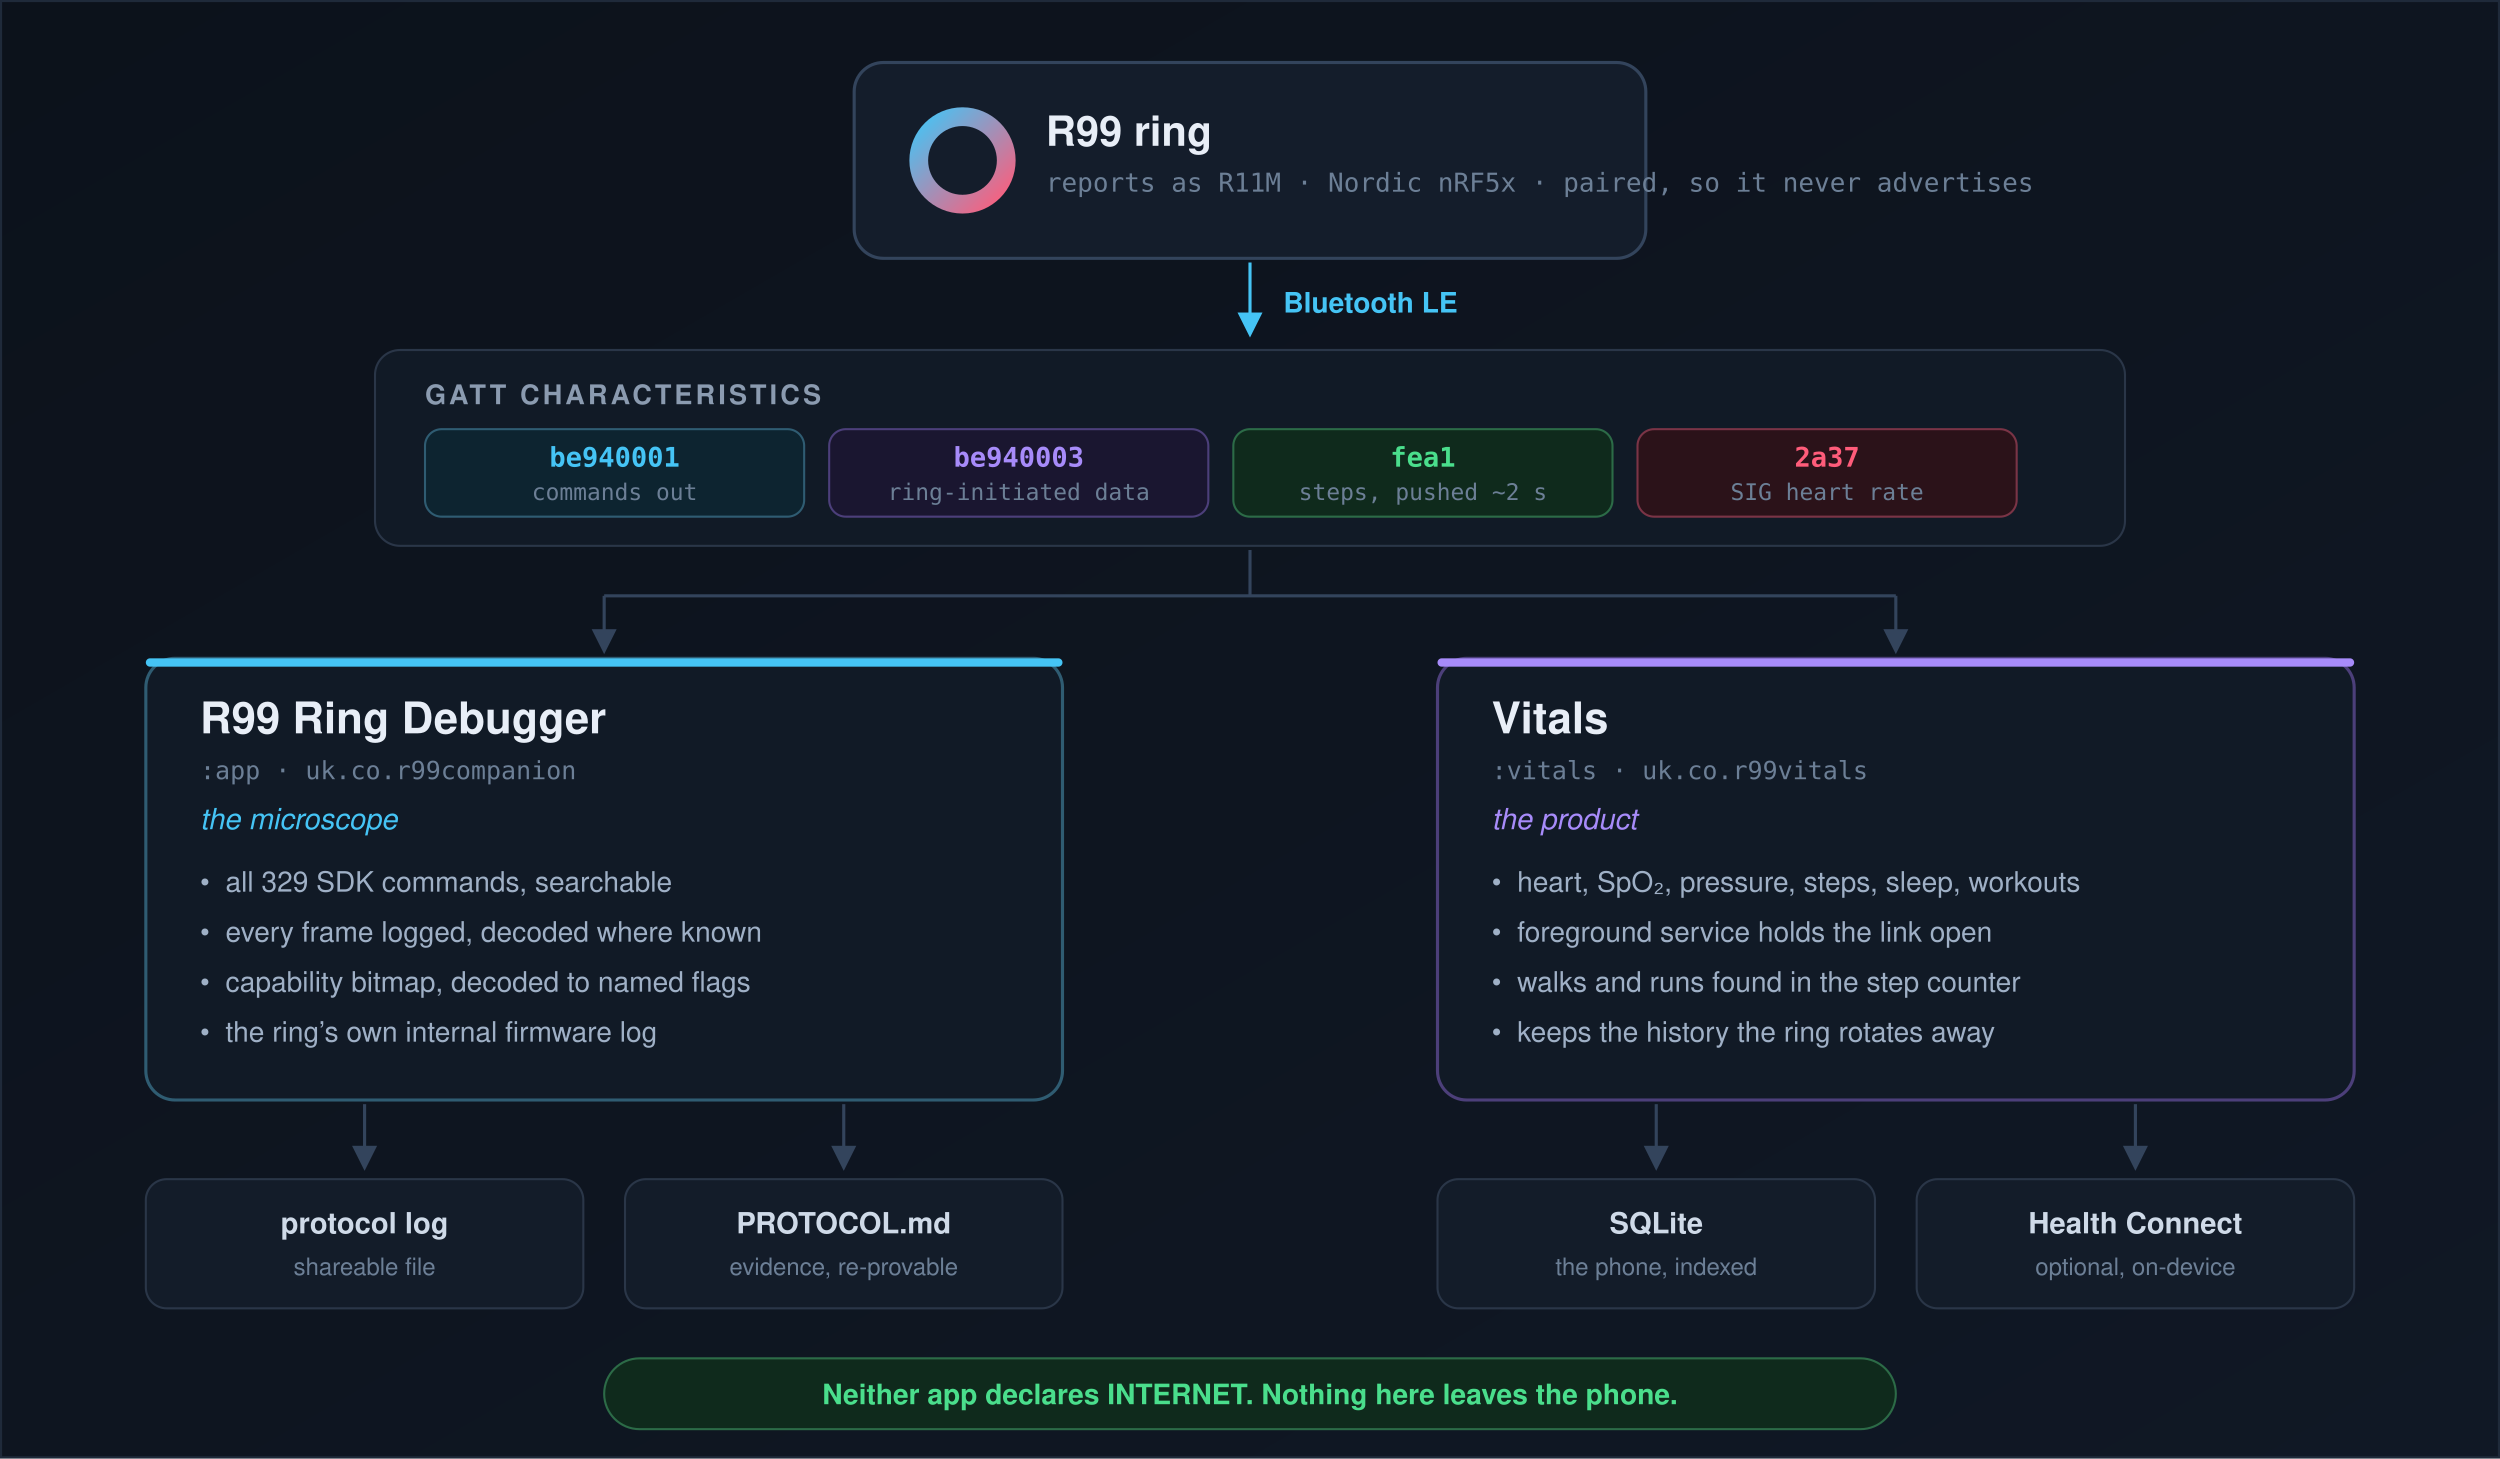
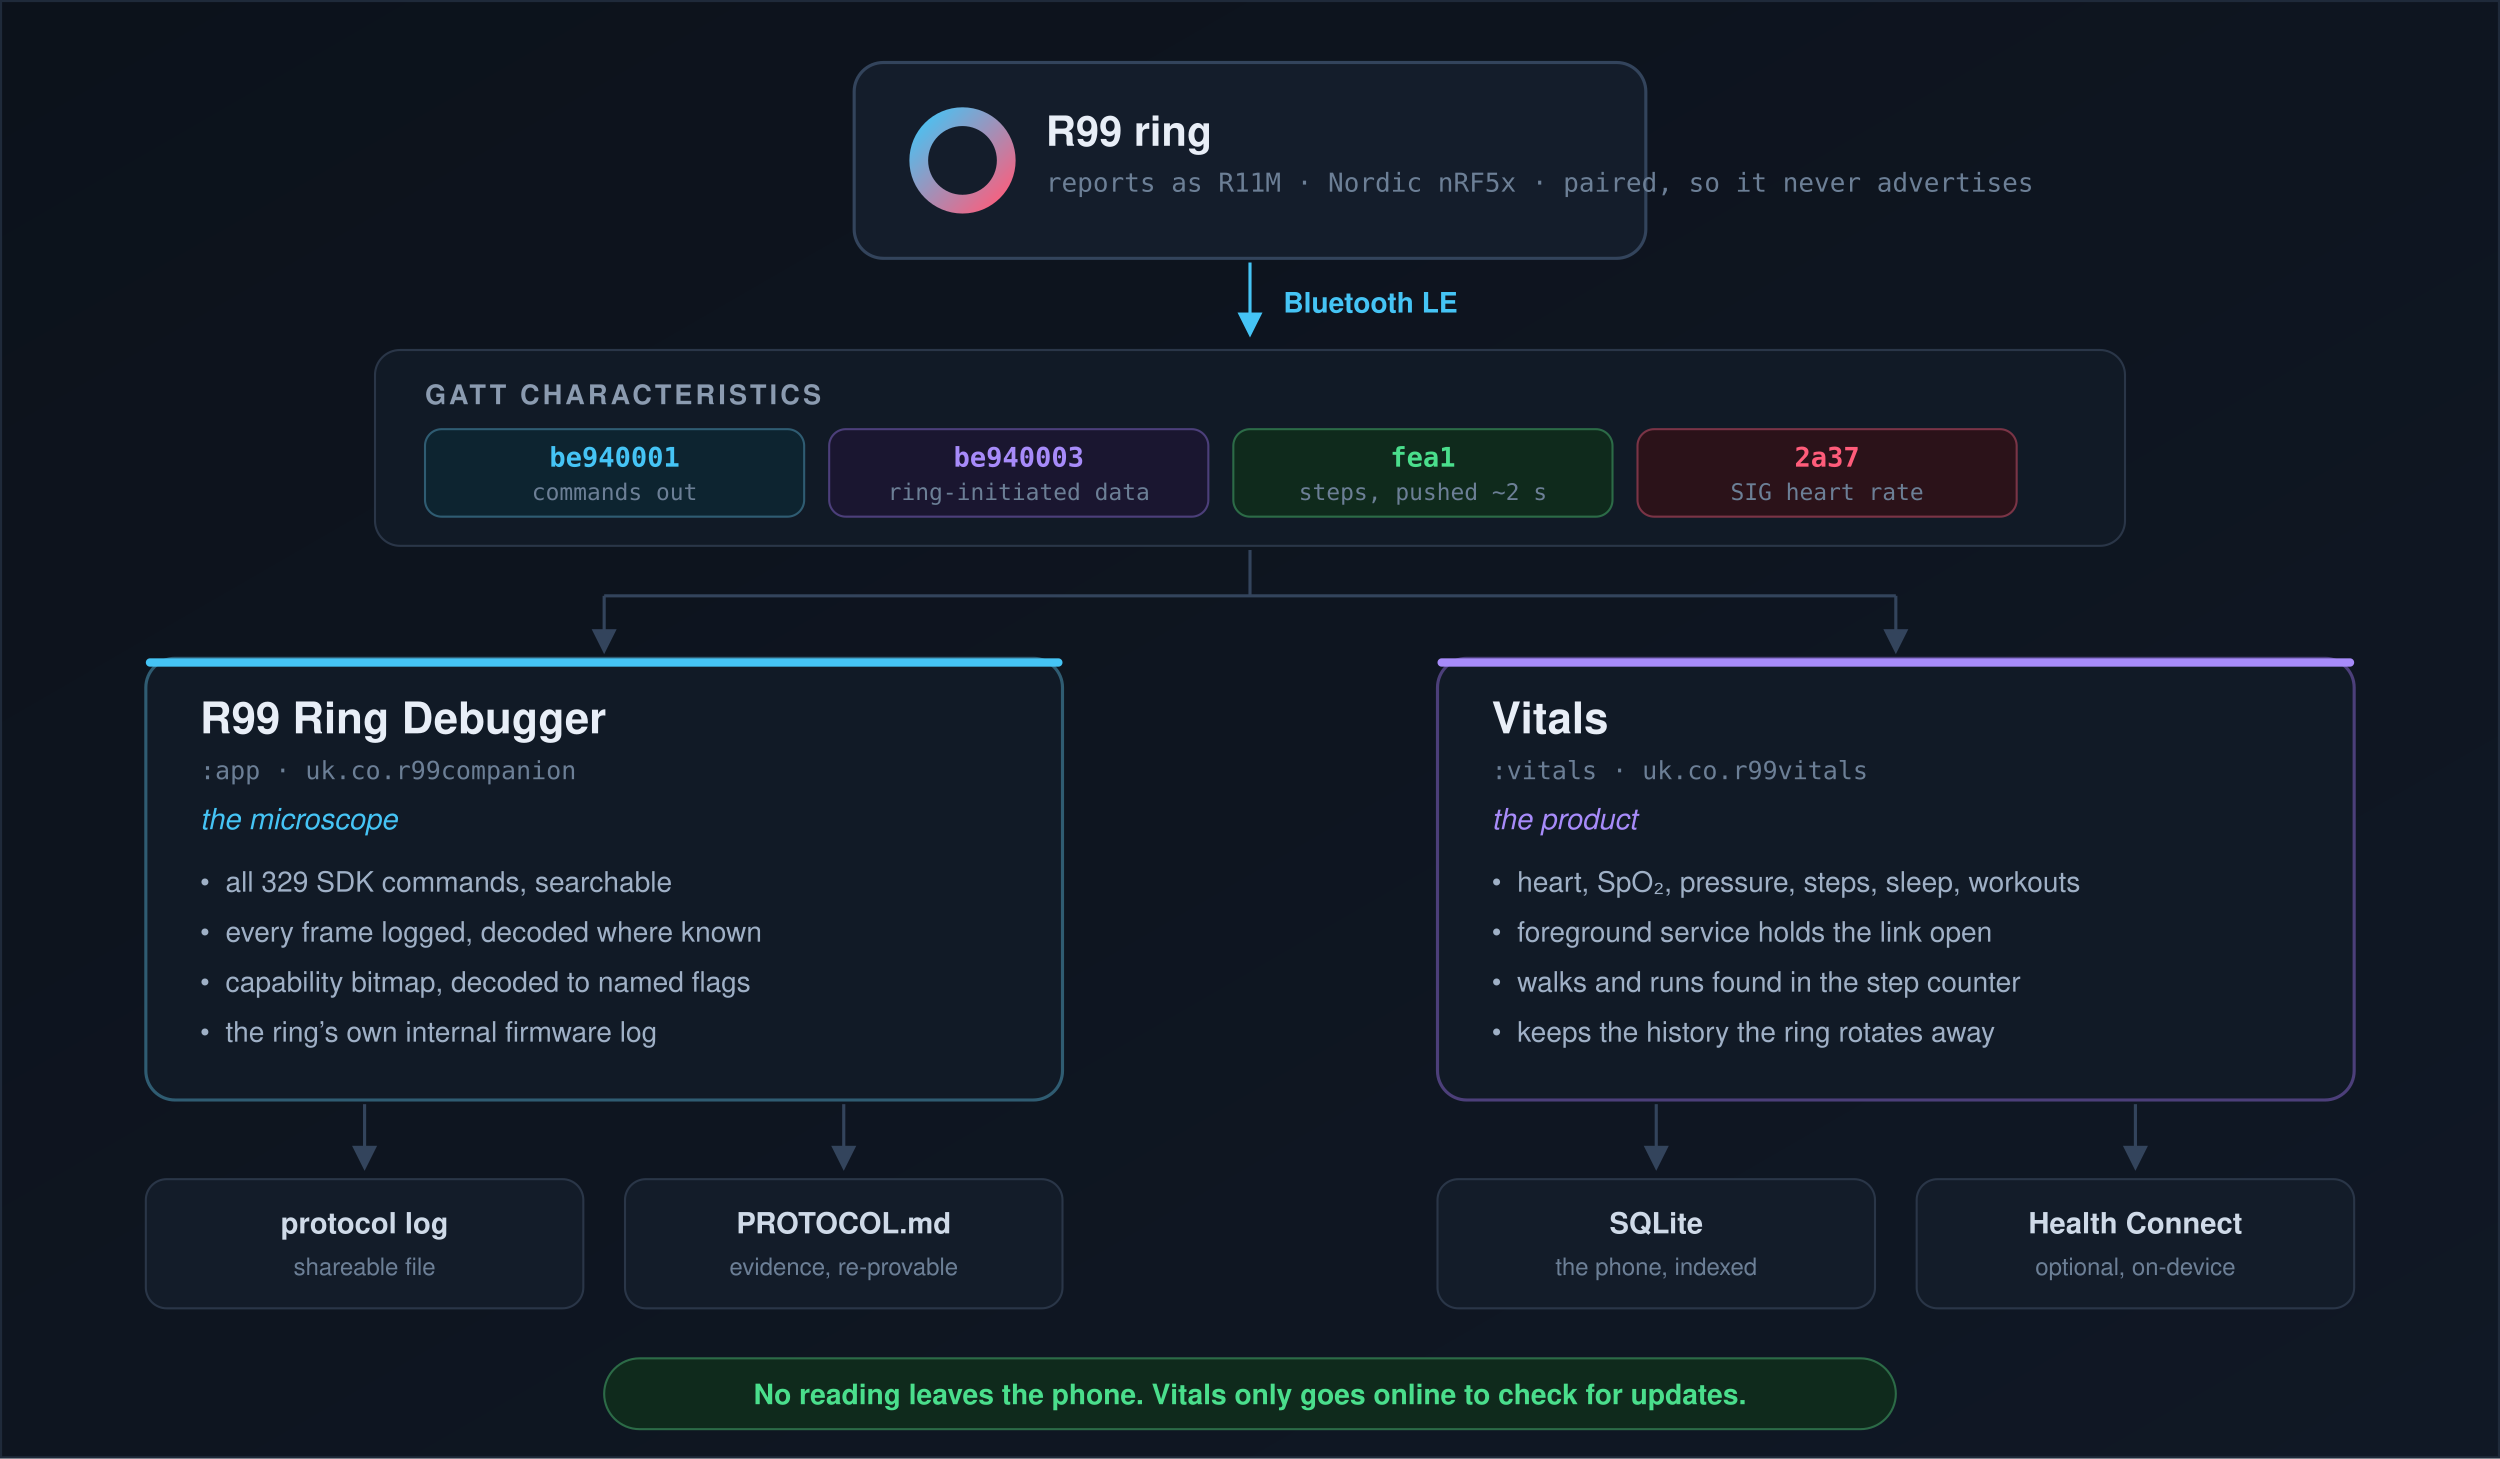
<svg xmlns="http://www.w3.org/2000/svg" viewBox="0 0 1200 700" width="1200" height="700" role="img" aria-label="Architecture: the R99 ring over Bluetooth LE into two Android apps, and where their data ends up">
  <defs>
    <linearGradient id="abg" x1="0" y1="0" x2="1" y2="1">
      <stop offset="0%" stop-color="#0c121b" />
      <stop offset="100%" stop-color="#101825" />
    </linearGradient>
    <linearGradient id="ringMini" x1="0" y1="0" x2="1" y2="1">
      <stop offset="0%" stop-color="#45C4F5" />
      <stop offset="100%" stop-color="#FF5C7A" />
    </linearGradient>
  </defs>
  <rect width="1200" height="700" fill="url(#abg)" />
  <rect x="0.5" y="0.5" width="1199" height="699" fill="none" stroke="#1f2a3a" />
  <g>
    <rect x="410" y="30" width="380" height="94" rx="14" fill="#141d2b" stroke="#33445c" stroke-width="1.5" />
    <circle cx="462" cy="77" r="21" fill="none" stroke="url(#ringMini)" stroke-width="9" />
    <text x="502" y="70" font-family="ui-sans-serif, -apple-system, 'Segoe UI', Helvetica, Arial, sans-serif" font-size="20" font-weight="700" fill="#e8eef7">R99 ring</text>
    <text x="502" y="92" font-family="ui-monospace, SFMono-Regular, Menlo, Consolas, monospace" font-size="12.5" fill="#6c7f96">reports as R11M · Nordic nRF5x · paired, so it never advertises</text>
  </g>
  <g stroke="#45C4F5" stroke-width="1.5" fill="none">
    <path d="M600 126v28" />
  </g>
  <polygon points="600,162 594,150 606,150" fill="#45C4F5" />
  <text x="616" y="150" font-family="ui-sans-serif, -apple-system, 'Segoe UI', Helvetica, Arial, sans-serif" font-size="13.5" font-weight="600" fill="#45C4F5">Bluetooth LE</text>
  <g>
    <rect x="180" y="168" width="840" height="94" rx="12" fill="#111a26" stroke="#2a3648" />
    <text x="204" y="194" font-family="ui-sans-serif, -apple-system, 'Segoe UI', Helvetica, Arial, sans-serif" font-size="13" font-weight="700" fill="#8b9bb0" letter-spacing="1.5">GATT CHARACTERISTICS</text>
    <g font-family="ui-monospace, SFMono-Regular, Menlo, Consolas, monospace">
      <g>
        <rect x="204" y="206" width="182" height="42" rx="8" fill="#0d2430" stroke="#2f5c72" />
        <text x="295" y="224" font-size="13" font-weight="700" fill="#45C4F5" text-anchor="middle">be940001</text>
        <text x="295" y="240" font-size="11" fill="#6c7f96" text-anchor="middle">commands out</text>
      </g>
      <g>
        <rect x="398" y="206" width="182" height="42" rx="8" fill="#1a1630" stroke="#4c3f7a" />
        <text x="489" y="224" font-size="13" font-weight="700" fill="#A78BFA" text-anchor="middle">be940003</text>
        <text x="489" y="240" font-size="11" fill="#6c7f96" text-anchor="middle">ring-initiated data</text>
      </g>
      <g>
        <rect x="592" y="206" width="182" height="42" rx="8" fill="#0f2a1c" stroke="#2c6b47" />
        <text x="683" y="224" font-size="13" font-weight="700" fill="#4ADE8C" text-anchor="middle">fea1</text>
        <text x="683" y="240" font-size="11" fill="#6c7f96" text-anchor="middle">steps, pushed ~2 s</text>
      </g>
      <g>
        <rect x="786" y="206" width="182" height="42" rx="8" fill="#2b1219" stroke="#7a3446" />
        <text x="877" y="224" font-size="13" font-weight="700" fill="#FF5C7A" text-anchor="middle">2a37</text>
        <text x="877" y="240" font-size="11" fill="#6c7f96" text-anchor="middle">SIG heart rate</text>
      </g>
    </g>
  </g>
  <g stroke="#33445c" stroke-width="1.5" fill="none">
    <path d="M600 264v22M290 286h620M290 286v20M910 286v20" />
  </g>
  <polygon points="290,314 284,302 296,302" fill="#33445c" />
  <polygon points="910,314 904,302 916,302" fill="#33445c" />
  <g>
    <rect x="70" y="316" width="440" height="212" rx="14" fill="#111a26" stroke="#2f5c72" stroke-width="1.5" />
    <rect x="70" y="316" width="440" height="4" rx="2" fill="#45C4F5" />
    <text x="96" y="352" font-family="ui-sans-serif, -apple-system, 'Segoe UI', Helvetica, Arial, sans-serif" font-size="21" font-weight="700" fill="#e8eef7">R99 Ring Debugger</text>
    <text x="96" y="374" font-family="ui-monospace, SFMono-Regular, Menlo, Consolas, monospace" font-size="12" fill="#6c7f96">:app · uk.co.r99companion</text>
    <text x="96" y="398" font-family="ui-sans-serif, -apple-system, 'Segoe UI', Helvetica, Arial, sans-serif" font-size="14" font-style="italic" fill="#45C4F5">the microscope</text>
    <g font-family="ui-sans-serif, -apple-system, 'Segoe UI', Helvetica, Arial, sans-serif" font-size="13.5" fill="#9fb0c6">
      <text x="96" y="428">•  all 329 SDK commands, searchable</text>
      <text x="96" y="452">•  every frame logged, decoded where known</text>
      <text x="96" y="476">•  capability bitmap, decoded to named flags</text>
      <text x="96" y="500">•  the ring’s own internal firmware log</text>
    </g>
  </g>
  <g>
    <rect x="690" y="316" width="440" height="212" rx="14" fill="#111a26" stroke="#4c3f7a" stroke-width="1.5" />
    <rect x="690" y="316" width="440" height="4" rx="2" fill="#A78BFA" />
    <text x="716" y="352" font-family="ui-sans-serif, -apple-system, 'Segoe UI', Helvetica, Arial, sans-serif" font-size="21" font-weight="700" fill="#e8eef7">Vitals</text>
    <text x="716" y="374" font-family="ui-monospace, SFMono-Regular, Menlo, Consolas, monospace" font-size="12" fill="#6c7f96">:vitals · uk.co.r99vitals</text>
    <text x="716" y="398" font-family="ui-sans-serif, -apple-system, 'Segoe UI', Helvetica, Arial, sans-serif" font-size="14" font-style="italic" fill="#A78BFA">the product</text>
    <g font-family="ui-sans-serif, -apple-system, 'Segoe UI', Helvetica, Arial, sans-serif" font-size="13.5" fill="#9fb0c6">
      <text x="716" y="428">•  heart, SpO₂, pressure, steps, sleep, workouts</text>
      <text x="716" y="452">•  foreground service holds the link open</text>
      <text x="716" y="476">•  walks and runs found in the step counter</text>
      <text x="716" y="500">•  keeps the history the ring rotates away</text>
    </g>
  </g>
  <g stroke="#33445c" stroke-width="1.5" fill="none">
    <path d="M175 530v26M405 530v26M795 530v26M1025 530v26" />
  </g>
  <g fill="#33445c">
    <polygon points="175,562 169,550 181,550" />
    <polygon points="405,562 399,550 411,550" />
    <polygon points="795,562 789,550 801,550" />
    <polygon points="1025,562 1019,550 1031,550" />
  </g>
  <g font-family="ui-sans-serif, -apple-system, 'Segoe UI', Helvetica, Arial, sans-serif">
    <g>
      <rect x="70" y="566" width="210" height="62" rx="10" fill="#131c29" stroke="#2a3648" />
      <text x="175" y="592" font-size="14" font-weight="600" fill="#cfdae8" text-anchor="middle">protocol log</text>
      <text x="175" y="612" font-size="11.5" fill="#6c7f96" text-anchor="middle">shareable file</text>
    </g>
    <g>
      <rect x="300" y="566" width="210" height="62" rx="10" fill="#131c29" stroke="#2a3648" />
      <text x="405" y="592" font-size="14" font-weight="600" fill="#cfdae8" text-anchor="middle">PROTOCOL.md</text>
      <text x="405" y="612" font-size="11.5" fill="#6c7f96" text-anchor="middle">evidence, re-provable</text>
    </g>
    <g>
      <rect x="690" y="566" width="210" height="62" rx="10" fill="#131c29" stroke="#2a3648" />
      <text x="795" y="592" font-size="14" font-weight="600" fill="#cfdae8" text-anchor="middle">SQLite</text>
      <text x="795" y="612" font-size="11.5" fill="#6c7f96" text-anchor="middle">the phone, indexed</text>
    </g>
    <g>
      <rect x="920" y="566" width="210" height="62" rx="10" fill="#131c29" stroke="#2a3648" />
      <text x="1025" y="592" font-size="14" font-weight="600" fill="#cfdae8" text-anchor="middle">Health Connect</text>
      <text x="1025" y="612" font-size="11.5" fill="#6c7f96" text-anchor="middle">optional, on-device</text>
    </g>
  </g>
  <g>
    <rect x="290" y="652" width="620" height="34" rx="17" fill="#0f2a1c" stroke="#2c6b47" />
-     <text x="600" y="674" font-family="ui-sans-serif, -apple-system, 'Segoe UI', Helvetica, Arial, sans-serif" font-size="13.5" font-weight="600" fill="#4ADE8C" text-anchor="middle">Neither app declares INTERNET. Nothing here leaves the phone.</text>
+     <text x="600" y="674" font-family="ui-sans-serif, -apple-system, 'Segoe UI', Helvetica, Arial, sans-serif" font-size="13.5" font-weight="600" fill="#4ADE8C" text-anchor="middle">No reading leaves the phone. Vitals only goes online to check for updates.</text>
  </g>
</svg>
